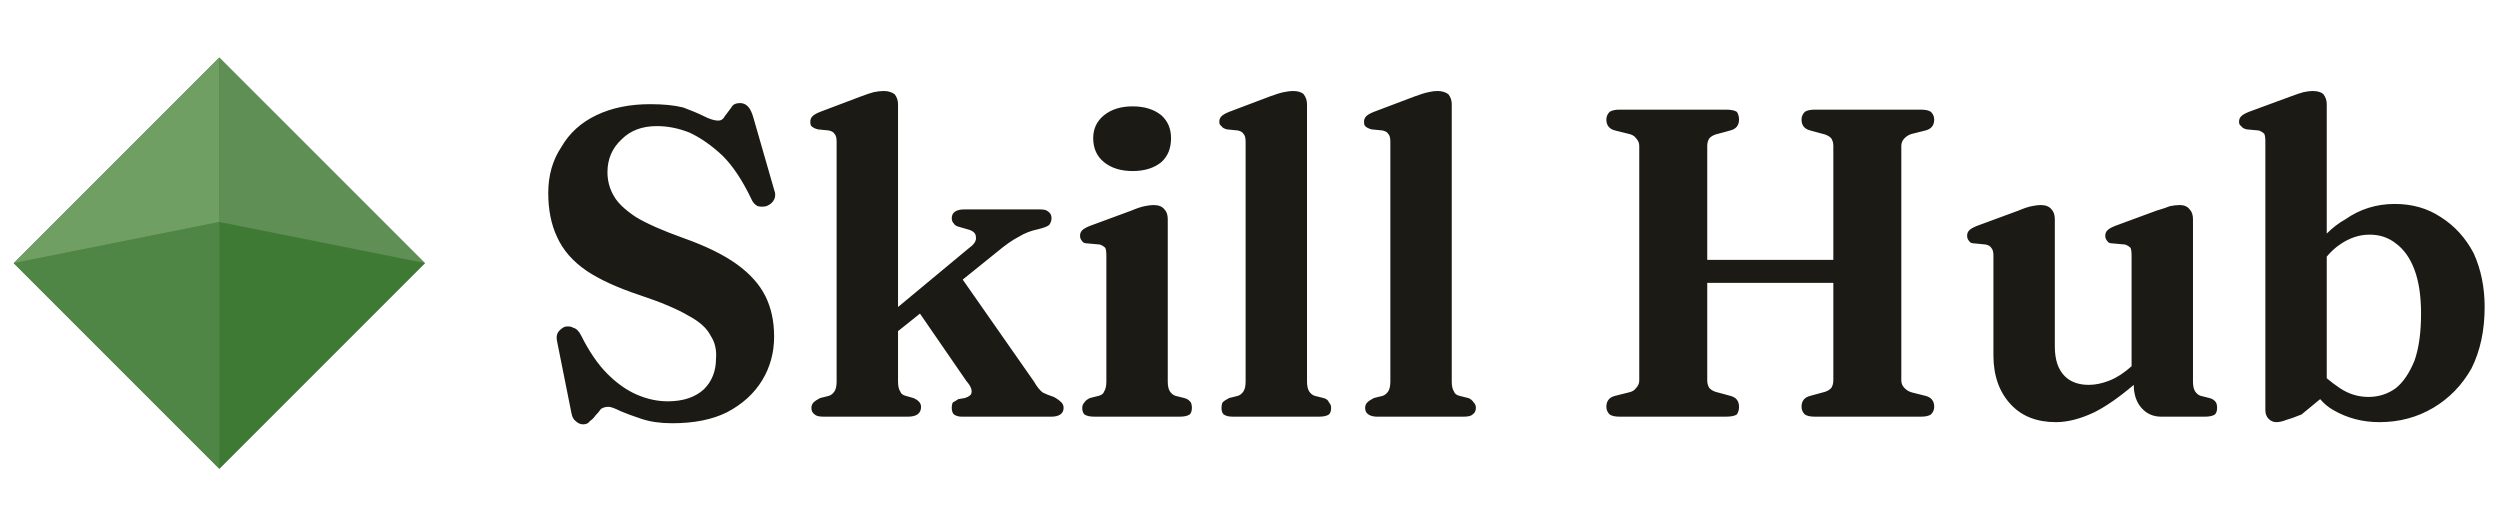
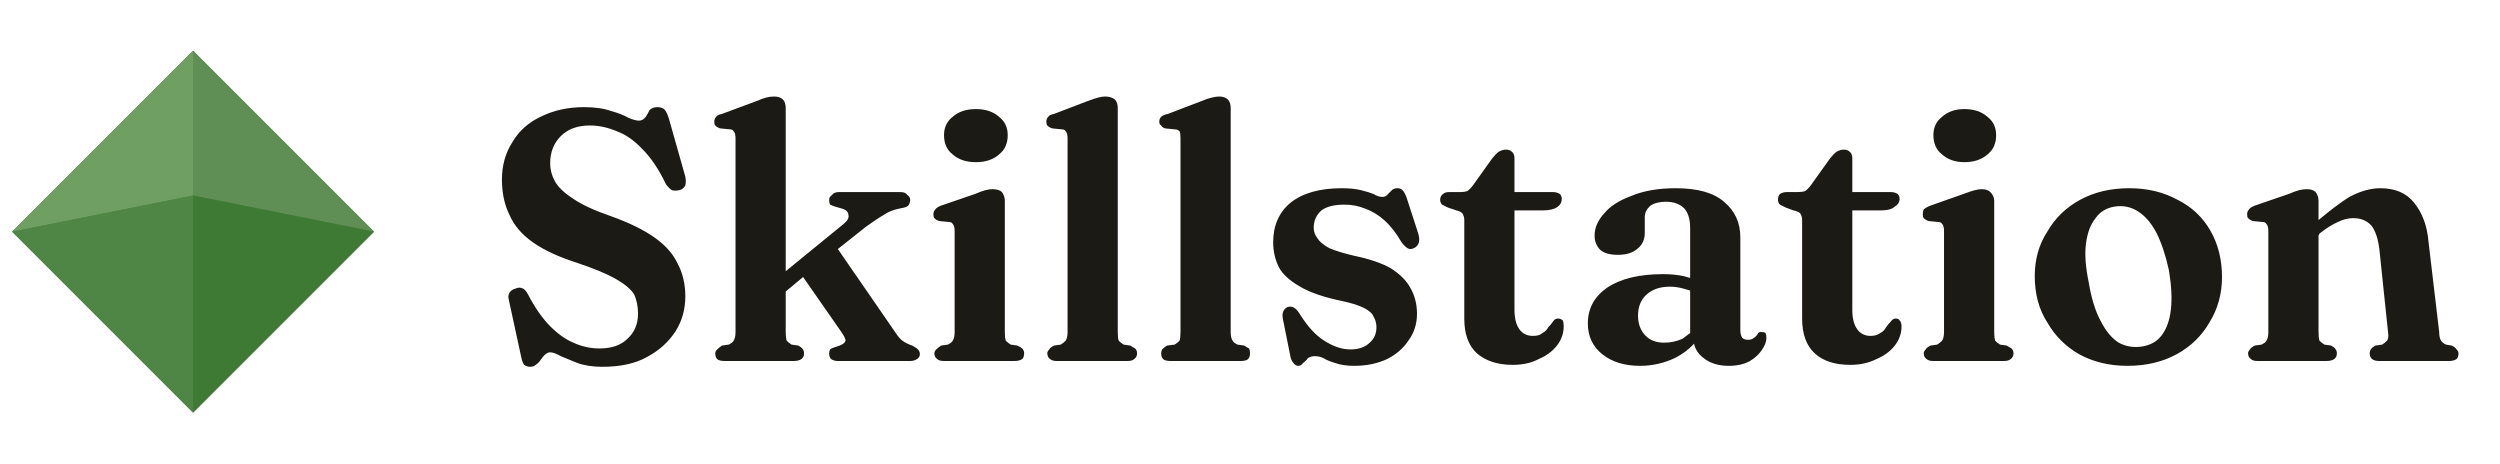
- <svg xmlns="http://www.w3.org/2000/svg" viewBox="0 0 228 48" width="228" height="48" role="img">
+ <svg xmlns="http://www.w3.org/2000/svg" viewBox="0 0 259 48" width="259" height="48" role="img">
  <path fill="#4f8545" d="M20 5.25L38.75 24L20 42.75L1.25 24Z" />
  <path fill="#6f9f62" d="M20 5.25L20 20.25L1.25 24Z" />
  <path fill="#5f8f54" d="M20 5.25L38.75 24L20 20.25Z" />
  <path fill="#4f8545" d="M1.25 24L20 20.25L20 42.75Z" />
  <path fill="#3f7a35" d="M20 20.25L38.75 24L20 42.75Z" />
-   <path fill="#1c1a15" d="m61.3 38.6l0 0q-1.6 0-2.8-.4q-1.2-.4-1.9-.7q-.8-.4-1.1-.4l0 0q-.4 0-.7 .2q-.2 .3-.5 .6q-.2 .3-.5 .5q-.2 .3-.6 .3l0 0q-.4 0-.7-.3q-.3-.2-.4-.8l0 0l-1.3-6.5q-.1-.5 .1-.8q.2-.3 .6-.5l0 0q.5-.1 .8 .1q.4 .1 .7 .7l0 0q1.1 2.2 2.4 3.5q1.3 1.3 2.7 1.9q1.4 .6 2.8 .6l0 0q2.1 0 3.3-1.1q1.1-1.1 1.1-2.8l0 0q.1-1.2-.5-2.1q-.5-1-2-1.8q-1.5-.9-4.5-1.9l0 0q-3-1-4.8-2.2q-1.9-1.3-2.7-3.1q-.8-1.7-.8-4l0 0q0-2.4 1.2-4.2q1.1-1.9 3.2-2.9q2.1-1 4.9-1l0 0q1.8 0 3 .3q1.1 .4 1.9 .8q.8 .4 1.3 .4l0 0q.4 0 .6-.4q.3-.4 .6-.8q.2-.4 .8-.4l0 0q.4 0 .7 .3q.3 .3 .5 1l0 0l1.9 6.6q.2 .5 0 .9q-.2 .4-.7 .6l0 0q-.4 .1-.8 0q-.4-.2-.6-.7l0 0q-1.2-2.5-2.6-3.9q-1.5-1.4-3-2.1q-1.5-.6-3-.6l0 0q-2 0-3.2 1.2q-1.3 1.2-1.3 3l0 0q0 1.2 .6 2.2q.5 .9 2 1.9q1.5 .9 4.3 1.9l0 0q3.1 1.1 4.9 2.4q1.8 1.3 2.6 2.9q.8 1.6 .8 3.7l0 0q0 2.2-1.1 4q-1.1 1.8-3.2 2.9q-2 1-5 1zm21.5-.6l-7.7 0q-.6 0-.8-.2q-.3-.2-.3-.6l0 0q0-.3 .2-.5q.2-.2 .6-.4l0 0l.8-.2q.3-.1 .5-.4q.2-.3 .2-.9l0 0l0-21.9q0-.5-.2-.7q-.1-.2-.5-.3l0 0l-1-.1q-.4-.1-.6-.3q-.1-.1-.1-.4l0 0q0-.3 .2-.5q.2-.2 .7-.4l0 0l3.7-1.4q.8-.3 1.2-.4q.5-.1 .9-.1l0 0q.6 0 1 .3q.3 .4 .3 .9l0 0l0 18.5l6.5-5.4q.7-.5 .6-1q0-.5-.8-.7l0 0l-.7-.2q-.4-.1-.5-.3q-.2-.2-.2-.5l0 0q0-.4 .3-.6q.3-.2 .8-.2l0 0l7 0q.5 0 .7 .2q.3 .2 .3 .6l0 0q0 .3-.2 .6q-.2 .2-1 .4l0 0q-1 .2-1.8 .7q-.8 .4-2 1.4l0 0l-3.1 2.5l6.5 9.3q.4 .7 .8 1q.4 .2 1 .4l0 0q.4 .2 .7 .5q.2 .2 .2 .5l0 0q0 .4-.3 .6q-.3 .2-.8 .2l0 0l-8.2 0q-.4 0-.7-.2q-.2-.2-.2-.6l0 0q0-.3 .1-.5q.2-.1 .5-.3l0 0l.6-.1q.6-.2 .6-.5q.1-.4-.5-1.1l0 0l-4.2-6.1l-2 1.6l0 4.6q0 .6 .2 .9q.1 .3 .5 .4l0 0l.7 .2q.7 .3 .7 .8l0 0q0 .9-1.2 .9l0 0zm23.7-18l0 0l0 14.8q0 .6 .2 .9q.2 .3 .5 .4l0 0l.8 .2q.4 .1 .6 .4q.1 .2 .1 .5l0 0q0 .4-.2 .6q-.3 .2-.9 .2l0 0l-7.8 0q-.6 0-.9-.2q-.2-.2-.2-.6l0 0q0-.3 .2-.5q.1-.2 .5-.4l0 0l.8-.2q.4-.1 .5-.4q.2-.3 .2-.9l0 0l0-11.5q0-.5-.1-.7q-.2-.2-.5-.3l0 0l-1.1-.1q-.4 0-.5-.2q-.2-.2-.2-.5l0 0q0-.3 .2-.5q.2-.2 .7-.4l0 0l3.8-1.4q.7-.3 1.2-.4q.5-.1 .8-.1l0 0q.7 0 1 .4q.3 .3 .3 .9zm-3.2-4.4l0 0q-1.6 0-2.6-.8q-1-.8-1-2.2l0 0q0-1.3 1-2.1q1-.8 2.6-.8l0 0q1.6 0 2.6 .8q.9 .8 .9 2.1l0 0q0 1.4-.9 2.2q-1 .8-2.6 .8zm15.9-6.1l0 0l0 25.3q0 .6 .2 .9q.2 .3 .5 .4l0 0l.8 .2q.4 .1 .5 .4q.2 .2 .2 .5l0 0q0 .4-.2 .6q-.3 .2-.9 .2l0 0l-7.9 0q-.5 0-.8-.2q-.2-.2-.2-.6l0 0q0-.3 .1-.5q.2-.2 .6-.4l0 0l.8-.2q.3-.1 .5-.4q.2-.3 .2-.9l0 0l0-21.9q0-.5-.2-.7q-.1-.2-.5-.3l0 0l-1-.1q-.4-.1-.5-.3q-.2-.1-.2-.4l0 0q0-.3 .2-.5q.2-.2 .7-.4l0 0l3.7-1.4q.8-.3 1.3-.4q.5-.1 .8-.1l0 0q.7 0 1 .3q.3 .4 .3 .9zm13.2 0l0 0l0 25.3q0 .6 .2 .9q.1 .3 .5 .4l0 0l.8 .2q.3 .1 .5 .4q.2 .2 .2 .5l0 0q0 .4-.3 .6q-.2 .2-.8 .2l0 0l-7.9 0q-.5 0-.8-.2q-.3-.2-.3-.6l0 0q0-.3 .2-.5q.2-.2 .6-.4l0 0l.8-.2q.3-.1 .5-.4q.2-.3 .2-.9l0 0l0-21.9q0-.5-.2-.7q-.1-.2-.5-.3l0 0l-1-.1q-.4-.1-.6-.3q-.1-.1-.1-.4l0 0q0-.3 .2-.5q.2-.2 .7-.4l0 0l3.7-1.4q.8-.3 1.3-.4q.4-.1 .8-.1l0 0q.6 0 1 .3q.3 .4 .3 .9zm23.3 16.3l0 8.9q0 .4 .2 .7q.3 .3 .8 .4l0 0l1.1 .3q.8 .2 .8 1l0 0q0 .4-.2 .7q-.3 .2-1 .2l0 0l-9.7 0q-.6 0-.9-.2q-.3-.3-.3-.7l0 0q0-.8 .8-1l0 0l1.2-.3q.5-.1 .7-.4q.3-.3 .3-.7l0 0l0-21.4q0-.4-.3-.7q-.2-.3-.7-.4l0 0l-1.2-.3q-.8-.2-.8-1l0 0q0-.4 .3-.7q.3-.2 .9-.2l0 0l9.7 0q.7 0 1 .2q.2 .3 .2 .7l0 0q0 .8-.8 1l0 0l-1.1 .3q-.5 .1-.8 .4q-.2 .3-.2 .7l0 0l0 10.4l11.5 0l0-10.4q0-.4-.2-.7q-.3-.3-.8-.4l0 0l-1.1-.3q-.8-.2-.8-1l0 0q0-.4 .3-.7q.3-.2 .9-.2l0 0l9.7 0q.6 0 .9 .2q.3 .3 .3 .7l0 0q0 .8-.8 1l0 0l-1.2 .3q-.4 .1-.7 .4q-.3 .3-.3 .7l0 0l0 21.4q0 .4 .3 .7q.3 .3 .7 .4l0 0l1.2 .3q.8 .2 .8 1l0 0q0 .4-.3 .7q-.3 .2-.9 .2l0 0l-9.7 0q-.6 0-.9-.2q-.3-.3-.3-.7l0 0q0-.8 .8-1l0 0l1.1-.3q.5-.1 .8-.4q.2-.3 .2-.7l0 0l0-8.9l-11.5 0zm38.9 9.3l0 0l0 0q-2 1.7-3.6 2.5l0 0q-1.9 .9-3.5 .9l0 0q-2.6 0-4.1-1.6q-1.6-1.7-1.6-4.5l0 0l0-9.1q0-.5-.2-.7q-.1-.2-.5-.3l0 0l-1-.1q-.4 0-.5-.2q-.2-.2-.2-.5l0 0q0-.3 .2-.5q.2-.2 .7-.4l0 0l3.8-1.4q.7-.3 1.2-.4q.5-.1 .8-.1l0 0q.7 0 1 .4q.3 .3 .3 .9l0 0l0 11.6q0 1.8 .9 2.7q.8 .8 2.2 .8l0 0q.9 0 1.9-.4l0 0q1-.4 2-1.3l0 0l0-10.1q0-.5-.1-.7q-.2-.2-.5-.3l0 0l-1.1-.1q-.4 0-.5-.2q-.2-.2-.2-.5l0 0q0-.3 .2-.5q.2-.2 .7-.4l0 0l3.8-1.4q.7-.2 1.2-.4q.5-.1 .9-.1l0 0q.6 0 .9 .4q.3 .3 .3 .9l0 0l0 14.8q0 .6 .2 .9q.2 .3 .5 .4l0 0l.8 .2q.4 .1 .6 .4q.1 .2 .1 .5l0 0q0 .4-.2 .6q-.3 .2-.9 .2l0 0l-4 0q-1.1 0-1.8-.8q-.7-.8-.7-2.1zm17.6-25.6l0 0l0 11.8q.8-.8 1.7-1.3l0 0q2-1.4 4.5-1.4l0 0q2.4 0 4.2 1.2q1.9 1.2 3 3.3q1 2.2 1 4.9l0 0q0 3.2-1.2 5.6q-1.3 2.3-3.5 3.6q-2.2 1.3-4.9 1.3l0 0q-2.3 0-4.2-1.1l0 0q-.7-.4-1.2-1l0 0l-1.7 1.4q-1 .4-1.4 .5q-.5 .2-.9 .2l0 0q-.4 0-.7-.3q-.3-.3-.3-.8l0 0l0-24.5q0-.5-.1-.7q-.2-.2-.5-.3l0 0l-1.1-.1q-.4-.1-.5-.3q-.2-.1-.2-.4l0 0q0-.3 .2-.5q.2-.2 .7-.4l0 0l3.8-1.4q.8-.3 1.2-.4q.5-.1 .8-.1l0 0q.7 0 1 .3q.3 .4 .3 .9zm0 13.9l0 11.1q.6 .5 1.2 .9l0 0q1.2 .8 2.6 .8l0 0q1.4 0 2.5-.8q1-.8 1.7-2.5q.6-1.7 .6-4.3l0 0q0-2.4-.6-4q-.6-1.6-1.7-2.4q-1-.8-2.4-.8l0 0q-1.4 0-2.7 .9l0 0q-.6 .4-1.2 1.1l0 0z" />
+   <path fill="#1c1a15" d="M62.4 38.0L62.4 38.0Q60.9 38.0 59.8 37.6Q58.8 37.2 58.1 36.9Q57.4 36.5 57.0 36.5L57.0 36.5Q56.7 36.5 56.4 36.8Q56.2 37.0 56.0 37.3Q55.8 37.6 55.5 37.8Q55.3 38 54.9 38L54.9 38Q54.6 38 54.3 37.8Q54.1 37.5 54.0 37.0L54.0 37.0L52.7 31Q52.6 30.6 52.8 30.3Q53.0 30.0 53.4 29.9L53.4 29.9Q53.8 29.7 54.2 29.9Q54.5 30.1 54.7 30.5L54.7 30.5Q55.8 32.6 57.0 33.8Q58.2 35.0 59.4 35.5Q60.7 36.1 62.1 36.1L62.1 36.1Q64.0 36.1 65.0 35.1Q66.1 34.1 66.1 32.5L66.1 32.5Q66.1 31.4 65.7 30.5Q65.2 29.7 63.8 28.9Q62.4 28.1 59.7 27.2L59.7 27.2Q56.9 26.3 55.2 25.1Q53.5 23.9 52.8 22.3Q52 20.7 52 18.6L52 18.6Q52 16.4 53.1 14.7Q54.1 13.0 56.0 12.1Q58.0 11.1 60.5 11.1L60.5 11.1Q62.2 11.1 63.3 11.5Q64.4 11.8 65.1 12.2Q65.8 12.5 66.2 12.5L66.2 12.5Q66.6 12.5 66.9 12.1Q67.1 11.8 67.3 11.4Q67.6 11.1 68.1 11.1L68.1 11.1Q68.5 11.1 68.8 11.3Q69.1 11.6 69.3 12.3L69.3 12.3L71.0 18.3Q71.1 18.8 71.0 19.2Q70.8 19.6 70.4 19.7L70.4 19.7Q69.9 19.8 69.6 19.7Q69.3 19.5 69.0 19.1L69.0 19.1Q67.9 16.8 66.6 15.5Q65.3 14.1 63.9 13.6Q62.5 13.0 61.1 13.0L61.1 13.0Q59.2 13.0 58.1 14.1Q57.0 15.2 57.0 16.9L57.0 16.9Q57.0 17.9 57.5 18.8Q58.0 19.7 59.4 20.6Q60.7 21.5 63.3 22.4L63.3 22.4Q66.1 23.4 67.8 24.6Q69.5 25.8 70.2 27.3Q71.0 28.8 71.0 30.7L71.0 30.7Q71.0 32.7 70.0 34.3Q68.9 36.0 67.0 37.0Q65.2 38.0 62.4 38.0ZM82.2 37.4L75.1 37.4Q74.5 37.4 74.3 37.2Q74.1 37.0 74.1 36.6L74.1 36.6Q74.1 36.4 74.3 36.2Q74.5 36.0 74.8 35.8L74.8 35.8L75.5 35.7Q75.9 35.5 76.0 35.3Q76.2 35.0 76.2 34.4L76.2 34.4L76.2 14.3Q76.2 13.8 76.0 13.6Q75.9 13.4 75.6 13.4L75.6 13.4L74.6 13.3Q74.3 13.2 74.1 13.0Q74.0 12.9 74.0 12.6L74.0 12.6Q74.0 12.3 74.2 12.1Q74.3 11.9 74.8 11.8L74.8 11.8L78.3 10.5Q79.0 10.2 79.4 10.1Q79.8 10.0 80.2 10.0L80.2 10.0Q80.8 10.0 81.1 10.3Q81.4 10.6 81.4 11.2L81.4 11.2L81.4 28.1L87.4 23.2Q88.0 22.7 87.9 22.3Q87.9 21.8 87.2 21.6L87.2 21.6L86.5 21.4Q86.2 21.3 86.0 21.2Q85.9 21.0 85.9 20.7L85.9 20.7Q85.9 20.4 86.2 20.2Q86.4 19.9 86.9 19.9L86.9 19.9L93.3 19.9Q93.8 19.9 94.0 20.2Q94.3 20.4 94.3 20.7L94.3 20.7Q94.3 21.0 94.1 21.3Q93.9 21.5 93.2 21.6L93.2 21.6Q92.2 21.8 91.5 22.3Q90.8 22.7 89.7 23.5L89.7 23.5L86.8 25.8L92.8 34.5Q93.2 35.1 93.5 35.3Q93.9 35.6 94.5 35.8L94.5 35.8Q94.9 36.0 95.1 36.2Q95.3 36.4 95.3 36.7L95.3 36.7Q95.3 37.0 95.0 37.2Q94.7 37.4 94.3 37.4L94.3 37.4L86.8 37.4Q86.4 37.4 86.1 37.2Q85.9 37.0 85.9 36.6L85.9 36.6Q85.9 36.4 86.0 36.2Q86.1 36.1 86.4 36.0L86.4 36.0L87.0 35.8Q87.5 35.6 87.6 35.3Q87.6 35.0 87.1 34.3L87.1 34.3L83.2 28.7L81.4 30.2L81.4 34.4Q81.4 35.0 81.5 35.3Q81.7 35.5 82.0 35.7L82.0 35.7L82.7 35.8Q83.3 36.1 83.3 36.6L83.3 36.6Q83.3 37.4 82.2 37.4L82.2 37.4ZM104.1 20.8L104.1 20.8L104.1 34.4Q104.1 35.0 104.2 35.3Q104.4 35.5 104.7 35.7L104.7 35.7L105.4 35.8Q105.8 36.0 105.9 36.1Q106.1 36.3 106.1 36.6L106.1 36.6Q106.1 37.0 105.9 37.2Q105.6 37.4 105.1 37.4L105.1 37.4L97.8 37.4Q97.3 37.4 97.1 37.2Q96.8 37.0 96.8 36.6L96.8 36.6Q96.8 36.4 97.0 36.2Q97.2 36.0 97.5 35.8L97.5 35.8L98.2 35.7Q98.6 35.5 98.7 35.3Q98.9 35.0 98.9 34.4L98.9 34.4L98.9 23.9Q98.9 23.4 98.7 23.2Q98.6 23.0 98.3 23.0L98.3 23.0L97.3 22.9Q97.0 22.8 96.8 22.6Q96.7 22.5 96.7 22.2L96.7 22.2Q96.7 21.9 96.9 21.7Q97.0 21.5 97.5 21.3L97.5 21.3L101.0 20.1Q101.7 19.8 102.1 19.7Q102.5 19.6 102.8 19.6L102.8 19.6Q103.5 19.6 103.8 19.9Q104.1 20.3 104.1 20.8ZM101.1 16.8L101.1 16.8Q99.6 16.8 98.7 16.0Q97.8 15.3 97.8 14.0L97.8 14.0Q97.8 12.8 98.7 12.1Q99.6 11.3 101.1 11.3L101.1 11.3Q102.6 11.3 103.5 12.1Q104.4 12.8 104.4 14.0L104.4 14.0Q104.4 15.3 103.5 16.0Q102.6 16.8 101.1 16.8ZM115.8 11.2L115.8 11.2L115.8 34.4Q115.8 35.0 115.9 35.3Q116.1 35.5 116.4 35.7L116.4 35.7L117.1 35.8Q117.4 36.0 117.6 36.1Q117.8 36.3 117.8 36.6L117.8 36.6Q117.8 37.0 117.5 37.2Q117.3 37.4 116.8 37.4L116.8 37.4L109.5 37.4Q109.0 37.4 108.8 37.2Q108.5 37.0 108.5 36.6L108.5 36.6Q108.5 36.4 108.7 36.2Q108.8 36.0 109.2 35.8L109.2 35.8L109.9 35.7Q110.2 35.5 110.4 35.3Q110.6 35.0 110.6 34.4L110.6 34.4L110.6 14.3Q110.6 13.8 110.4 13.6Q110.3 13.4 110.0 13.4L110.0 13.4L109.0 13.3Q108.7 13.2 108.5 13.0Q108.4 12.9 108.4 12.6L108.4 12.6Q108.4 12.3 108.6 12.1Q108.7 11.9 109.2 11.8L109.2 11.8L112.6 10.5Q113.4 10.2 113.8 10.1Q114.2 10.0 114.5 10.0L114.5 10.0Q115.1 10.0 115.5 10.3Q115.8 10.6 115.8 11.2ZM127.5 11.2L127.5 11.2L127.5 34.4Q127.5 35.0 127.7 35.3Q127.8 35.5 128.2 35.7L128.2 35.7L128.9 35.8Q129.2 36.0 129.4 36.1Q129.5 36.3 129.5 36.6L129.5 36.6Q129.5 37.0 129.3 37.2Q129.1 37.4 128.5 37.4L128.5 37.4L121.3 37.4Q120.7 37.4 120.5 37.2Q120.3 37.0 120.3 36.6L120.3 36.6Q120.3 36.4 120.4 36.2Q120.6 36.0 120.9 35.8L120.9 35.8L121.7 35.7Q122.0 35.5 122.2 35.3Q122.3 35.0 122.3 34.4L122.3 34.4L122.3 14.3Q122.3 13.8 122.2 13.6Q122.0 13.4 121.7 13.4L121.7 13.4L120.7 13.3Q120.4 13.2 120.3 13.0Q120.1 12.9 120.1 12.6L120.1 12.6Q120.1 12.3 120.3 12.1Q120.5 11.9 121.0 11.8L121.0 11.8L124.4 10.5Q125.1 10.2 125.6 10.1Q126.0 10.0 126.3 10.0L126.3 10.0Q126.9 10.0 127.2 10.3Q127.5 10.6 127.5 11.2ZM139.9 36.2L139.9 36.2Q141.2 36.2 141.9 35.5Q142.6 34.9 142.6 33.9L142.6 33.9Q142.6 33.3 142.3 32.8Q142.1 32.3 141.3 31.9Q140.5 31.5 139.1 31.2L139.1 31.2Q136.2 30.6 134.7 29.7Q133.1 28.8 132.5 27.7Q131.9 26.5 131.9 25.1L131.9 25.1Q131.9 22.5 133.7 21.0Q135.6 19.5 139.0 19.5L139.0 19.5Q140.2 19.5 141.0 19.7Q141.8 19.9 142.3 20.1Q142.8 20.4 143.2 20.4L143.2 20.4Q143.6 20.4 143.8 20.1Q144.0 19.9 144.2 19.7Q144.4 19.5 144.8 19.5L144.8 19.5Q145.1 19.5 145.3 19.7Q145.5 19.9 145.7 20.4L145.7 20.4L146.9 24.1Q147.1 24.7 147.0 25.1Q146.9 25.5 146.5 25.7L146.5 25.7Q146.1 25.9 145.8 25.7Q145.5 25.5 145.2 25.1L145.2 25.1Q144.4 23.7 143.4 22.8Q142.5 22.0 141.4 21.6Q140.4 21.2 139.3 21.2L139.3 21.2Q137.7 21.2 136.9 21.8Q136.1 22.5 136.1 23.6L136.1 23.6Q136.1 24.2 136.5 24.7Q136.8 25.2 137.7 25.7Q138.6 26.1 140.3 26.5L140.3 26.5Q142.7 27.0 144.1 27.8Q145.5 28.7 146.1 29.8Q146.8 31.0 146.8 32.5L146.8 32.5Q146.8 34.1 145.9 35.3Q145.1 36.5 143.7 37.2Q142.2 37.9 140.3 37.9L140.3 37.9Q139.1 37.9 138.3 37.6Q137.6 37.4 137.1 37.1Q136.7 36.9 136.2 36.9L136.2 36.9Q135.8 36.9 135.5 37.1Q135.3 37.4 135.0 37.6Q134.8 37.9 134.5 37.9L134.5 37.9Q134.2 37.9 134.0 37.6Q133.8 37.4 133.7 37.0L133.7 37.0L133.0 33.5Q132.8 32.7 132.9 32.4Q133.0 32.0 133.4 31.8L133.4 31.8Q133.8 31.7 134.1 31.9Q134.4 32.1 134.7 32.6L134.7 32.6Q135.9 34.5 137.2 35.3Q138.6 36.2 139.9 36.2ZM150.9 21.8L150.9 21.8L150.0 21.5Q149.6 21.3 149.4 21.2Q149.2 21.0 149.2 20.7L149.2 20.7Q149.2 20.3 149.5 20.1Q149.7 19.9 150.1 19.9L150.1 19.9L151.3 19.9Q151.7 19.9 152.0 19.8Q152.3 19.6 152.6 19.2L152.6 19.2L154.6 16.4Q155.0 15.9 155.3 15.7Q155.7 15.5 156.0 15.5L156.0 15.5Q156.4 15.5 156.6 15.7Q156.9 15.9 156.9 16.4L156.9 16.4L156.9 19.9L160.9 19.9Q161.3 19.9 161.6 20.1Q161.8 20.3 161.8 20.6L161.8 20.6Q161.8 21.1 161.4 21.4Q160.9 21.8 159.8 21.8L159.8 21.8L156.9 21.8L156.9 32.1Q156.9 33.4 157.4 34.1Q157.9 34.8 158.8 34.8L158.8 34.8Q159.5 34.8 159.8 34.5Q160.2 34.3 160.4 33.9Q160.7 33.6 160.9 33.3Q161.1 33.0 161.4 33.0L161.4 33.0Q161.7 33.0 161.9 33.2Q162.0 33.4 162.0 33.8L162.0 33.8Q162.0 34.9 161.3 35.8Q160.6 36.7 159.4 37.2Q158.3 37.8 156.7 37.8L156.7 37.8Q154.4 37.8 153.0 36.6Q151.7 35.4 151.7 33.0L151.7 33.0L151.7 22.8Q151.7 22.4 151.5 22.1Q151.3 21.9 150.9 21.8ZM164.5 33.5L164.5 33.5Q164.5 31.2 166.5 29.8Q168.6 28.4 172.3 28.4L172.3 28.4Q173.4 28.4 174.4 28.6L174.4 28.6Q174.8 28.7 175.1 28.8L175.1 28.8L175.1 23.6Q175.1 22.3 174.5 21.6Q173.8 20.9 172.6 20.9L172.6 20.9Q171.6 20.9 171.0 21.3Q170.4 21.8 170.4 22.5L170.4 22.5L170.4 24.1Q170.4 25.2 169.6 25.8Q168.9 26.4 167.6 26.4L167.6 26.4Q166.4 26.4 165.8 25.9Q165.2 25.3 165.2 24.4L165.2 24.4Q165.2 23.2 166.2 22.1Q167.1 21.0 169.0 20.3Q170.9 19.5 173.6 19.5L173.6 19.5Q177.0 19.5 178.6 20.9Q180.3 22.3 180.3 24.6L180.3 24.6L180.3 34.2Q180.3 34.7 180.5 35.0Q180.7 35.2 181.1 35.2L181.1 35.2Q181.5 35.2 181.7 35.0Q181.9 34.9 182.1 34.6L182.1 34.6Q182.1 34.5 182.3 34.4Q182.4 34.4 182.5 34.4L182.5 34.4Q182.8 34.4 182.9 34.5Q183.0 34.7 183.0 35.0L183.0 35.0Q183.0 35.6 182.5 36.3Q182.1 36.9 181.3 37.4Q180.4 37.9 179.1 37.9L179.1 37.9Q177.5 37.9 176.5 37.1L176.5 37.1Q175.7 36.5 175.5 35.6L175.5 35.6Q174.7 36.5 173.5 37.1L173.5 37.1Q171.8 37.9 169.9 37.9L169.9 37.9Q167.5 37.9 166.0 36.7Q164.5 35.5 164.5 33.5ZM175.1 34.5L175.1 30.1Q174.8 30.0 174.4 29.9L174.4 29.9Q173.7 29.7 173.0 29.7L173.0 29.7Q171.5 29.7 170.6 30.5Q169.7 31.3 169.7 32.7Q169.7 34.0 170.5 34.8Q171.2 35.5 172.4 35.5L172.4 35.5Q173.4 35.5 174.3 35.1L174.3 35.1Q174.7 34.8 175.1 34.5L175.1 34.5ZM185.8 21.8L185.8 21.8L185 21.5Q184.6 21.3 184.4 21.2Q184.2 21.0 184.2 20.7L184.2 20.7Q184.2 20.3 184.4 20.1Q184.7 19.9 185.1 19.9L185.1 19.9L186.2 19.9Q186.7 19.9 187.0 19.8Q187.3 19.6 187.6 19.2L187.6 19.2L189.6 16.4Q190.0 15.9 190.3 15.7Q190.7 15.5 191.0 15.5L191.0 15.5Q191.4 15.5 191.6 15.7Q191.9 15.9 191.9 16.4L191.9 16.4L191.9 19.9L195.9 19.9Q196.3 19.9 196.6 20.1Q196.8 20.3 196.8 20.6L196.8 20.6Q196.8 21.1 196.3 21.4Q195.9 21.8 194.8 21.8L194.8 21.8L191.9 21.8L191.9 32.1Q191.9 33.4 192.4 34.1Q192.9 34.8 193.8 34.8L193.8 34.8Q194.4 34.8 194.8 34.5Q195.2 34.3 195.4 33.9Q195.6 33.6 195.9 33.3Q196.1 33.0 196.4 33.0L196.4 33.0Q196.7 33.0 196.8 33.2Q197.0 33.4 197.0 33.8L197.0 33.8Q197.0 34.9 196.3 35.8Q195.6 36.7 194.4 37.2Q193.2 37.8 191.7 37.8L191.7 37.8Q189.3 37.8 188.0 36.6Q186.7 35.4 186.7 33.0L186.7 33.0L186.7 22.8Q186.7 22.4 186.5 22.1Q186.3 21.9 185.8 21.8ZM206.6 20.8L206.6 20.8L206.6 34.4Q206.6 35.0 206.7 35.3Q206.9 35.5 207.2 35.7L207.2 35.7L207.9 35.8Q208.2 36.0 208.4 36.1Q208.6 36.3 208.6 36.6L208.6 36.6Q208.6 37.0 208.3 37.2Q208.1 37.4 207.6 37.4L207.6 37.4L200.3 37.4Q199.8 37.4 199.6 37.2Q199.3 37.0 199.3 36.6L199.3 36.6Q199.3 36.4 199.5 36.2Q199.6 36.0 200.0 35.8L200.0 35.8L200.7 35.7Q201.0 35.5 201.2 35.3Q201.4 35.0 201.4 34.4L201.4 34.4L201.4 23.9Q201.4 23.4 201.2 23.2Q201.1 23.0 200.8 23.0L200.8 23.0L199.8 22.9Q199.5 22.8 199.3 22.6Q199.2 22.5 199.2 22.2L199.2 22.2Q199.2 21.9 199.3 21.7Q199.5 21.5 200.0 21.3L200.0 21.3L203.4 20.1Q204.2 19.8 204.6 19.7Q205.0 19.6 205.3 19.6L205.3 19.6Q205.9 19.6 206.2 19.9Q206.6 20.3 206.6 20.8ZM203.5 16.8L203.5 16.8Q202.1 16.8 201.2 16.0Q200.3 15.3 200.3 14.0L200.3 14.0Q200.3 12.8 201.2 12.1Q202.1 11.3 203.5 11.3L203.5 11.3Q205.0 11.3 205.9 12.1Q206.8 12.8 206.8 14.0L206.8 14.0Q206.8 15.3 205.9 16.0Q205.0 16.8 203.5 16.8ZM220.6 19.5L220.6 19.5Q223.4 19.5 225.6 20.7Q227.8 21.8 229.0 23.9Q230.2 26.0 230.2 28.7L230.2 28.7Q230.2 31.3 228.9 33.4Q227.7 35.5 225.5 36.7Q223.3 37.9 220.4 37.9L220.4 37.9Q217.6 37.9 215.4 36.7Q213.3 35.5 212.1 33.4Q210.8 31.4 210.8 28.6L210.8 28.6Q210.8 26.0 212.1 24.0Q213.3 21.9 215.5 20.7Q217.7 19.5 220.6 19.5ZM221.9 35.9L221.9 35.9Q223.2 35.7 223.9 34.8Q224.7 33.8 224.9 32.1Q225.1 30.4 224.7 28.0L224.7 28.0Q224.2 25.7 223.4 24.1Q222.6 22.6 221.5 21.9Q220.4 21.2 219.1 21.4L219.1 21.4Q217.8 21.6 217.1 22.6Q216.3 23.6 216.1 25.3Q215.9 26.9 216.4 29.3L216.4 29.3Q216.8 31.7 217.6 33.2Q218.4 34.8 219.5 35.5Q220.6 36.1 221.9 35.9ZM240.2 20.8L240.2 20.8L240.2 22.8Q242.1 21.2 243.4 20.4L243.4 20.4Q245.1 19.5 246.6 19.5L246.6 19.5Q248.9 19.5 250.1 21.0Q251.4 22.6 251.6 25.1L251.6 25.1L252.7 34.4Q252.7 35.0 252.9 35.3Q253.0 35.5 253.4 35.7L253.4 35.7L254.0 35.8Q254.4 36.0 254.5 36.2Q254.7 36.4 254.7 36.6L254.7 36.6Q254.7 37.0 254.5 37.2Q254.2 37.4 253.7 37.4L253.7 37.4L246.5 37.4Q245.5 37.4 245.5 36.6L245.5 36.6Q245.5 36.1 246.1 35.8L246.1 35.8L246.8 35.7Q247.1 35.5 247.3 35.3Q247.5 35.0 247.4 34.4L247.4 34.4L246.5 25.8Q246.3 24.2 245.7 23.4Q245.0 22.6 243.8 22.6L243.8 22.6Q243.0 22.6 242.2 23.0Q241.3 23.4 240.3 24.2L240.3 24.2L240.2 24.4L240.2 34.4Q240.2 35.0 240.3 35.3Q240.5 35.5 240.8 35.7L240.8 35.7L241.5 35.8Q242.1 36.1 242.1 36.6L242.1 36.6Q242.1 37.4 241.0 37.4L241.0 37.4L233.9 37.4Q233.4 37.4 233.2 37.2Q232.9 37.0 232.9 36.6L232.9 36.6Q232.9 36.4 233.1 36.2Q233.2 36.0 233.6 35.8L233.6 35.8L234.3 35.7Q234.7 35.5 234.8 35.3Q235.0 35.0 235.0 34.4L235.0 34.4L235.0 23.9Q235.0 23.4 234.8 23.2Q234.7 23.0 234.4 23.0L234.4 23.0L233.4 22.9Q233.1 22.8 232.9 22.6Q232.8 22.5 232.8 22.2L232.8 22.2Q232.8 21.9 233.0 21.7Q233.1 21.5 233.6 21.3L233.6 21.3L237.1 20.1Q237.8 19.8 238.2 19.7Q238.6 19.6 239.0 19.6L239.0 19.6Q239.6 19.6 239.9 19.9Q240.2 20.3 240.2 20.8Z" />
</svg>
